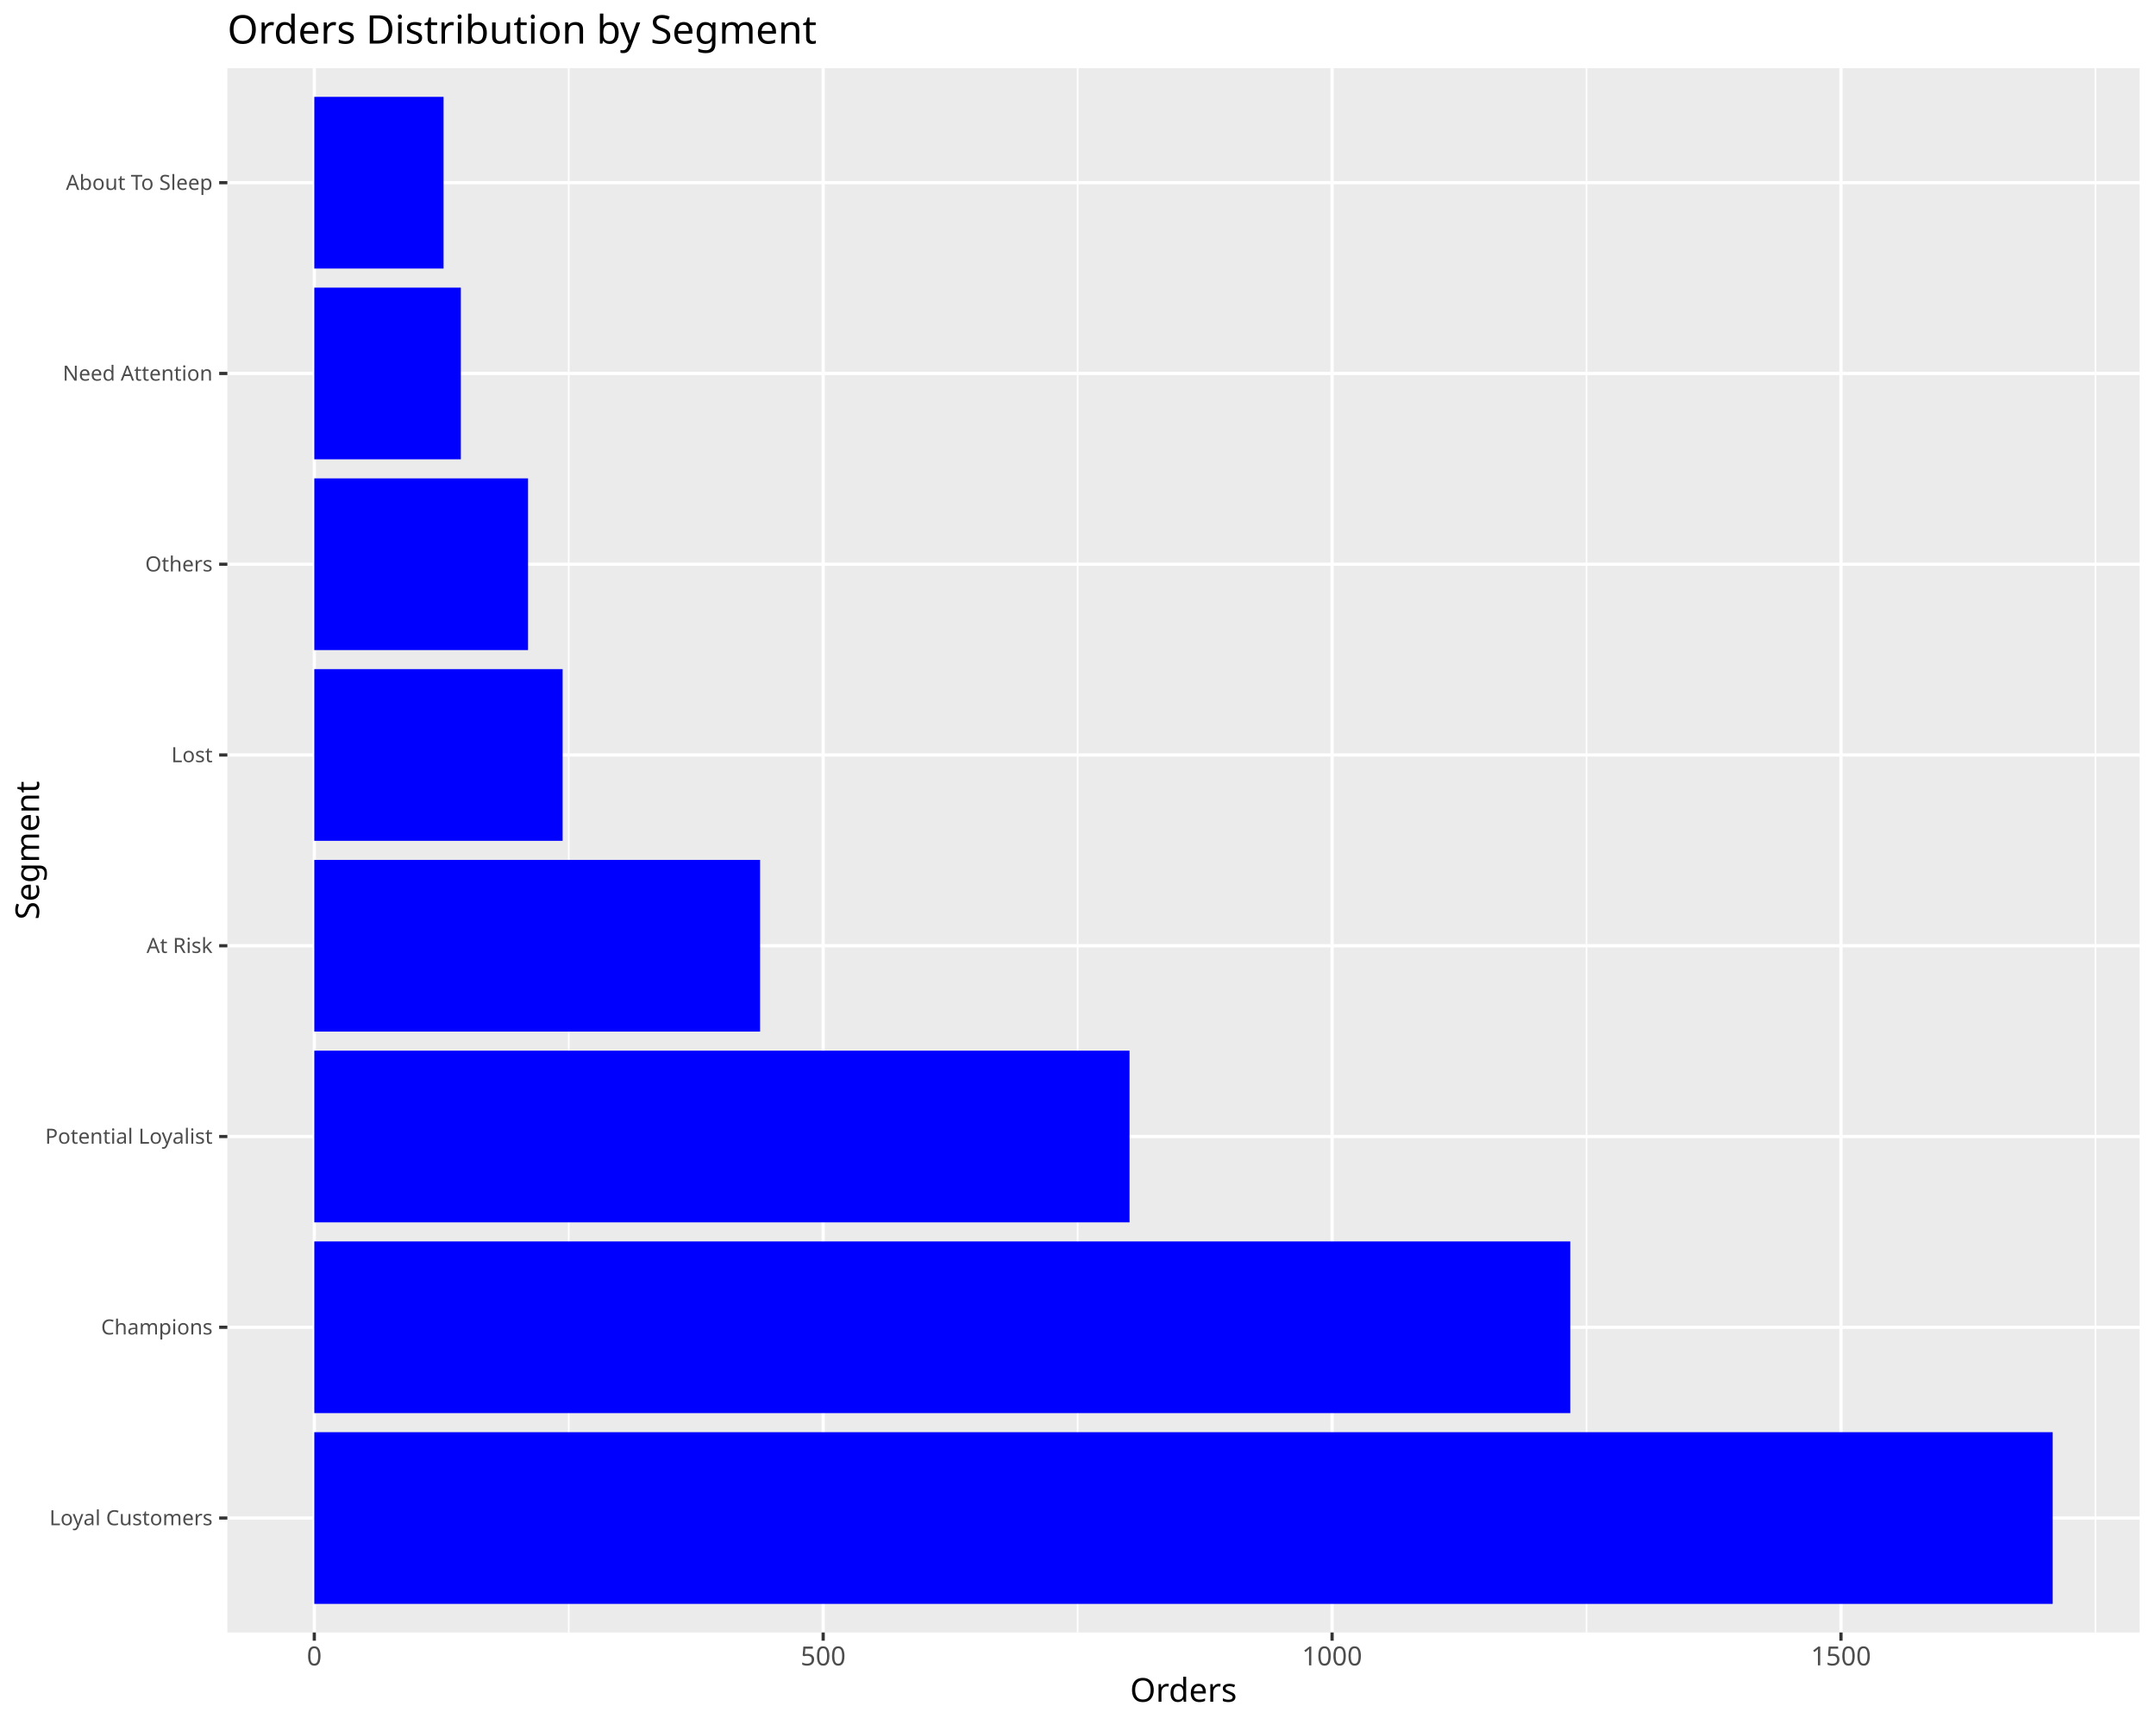
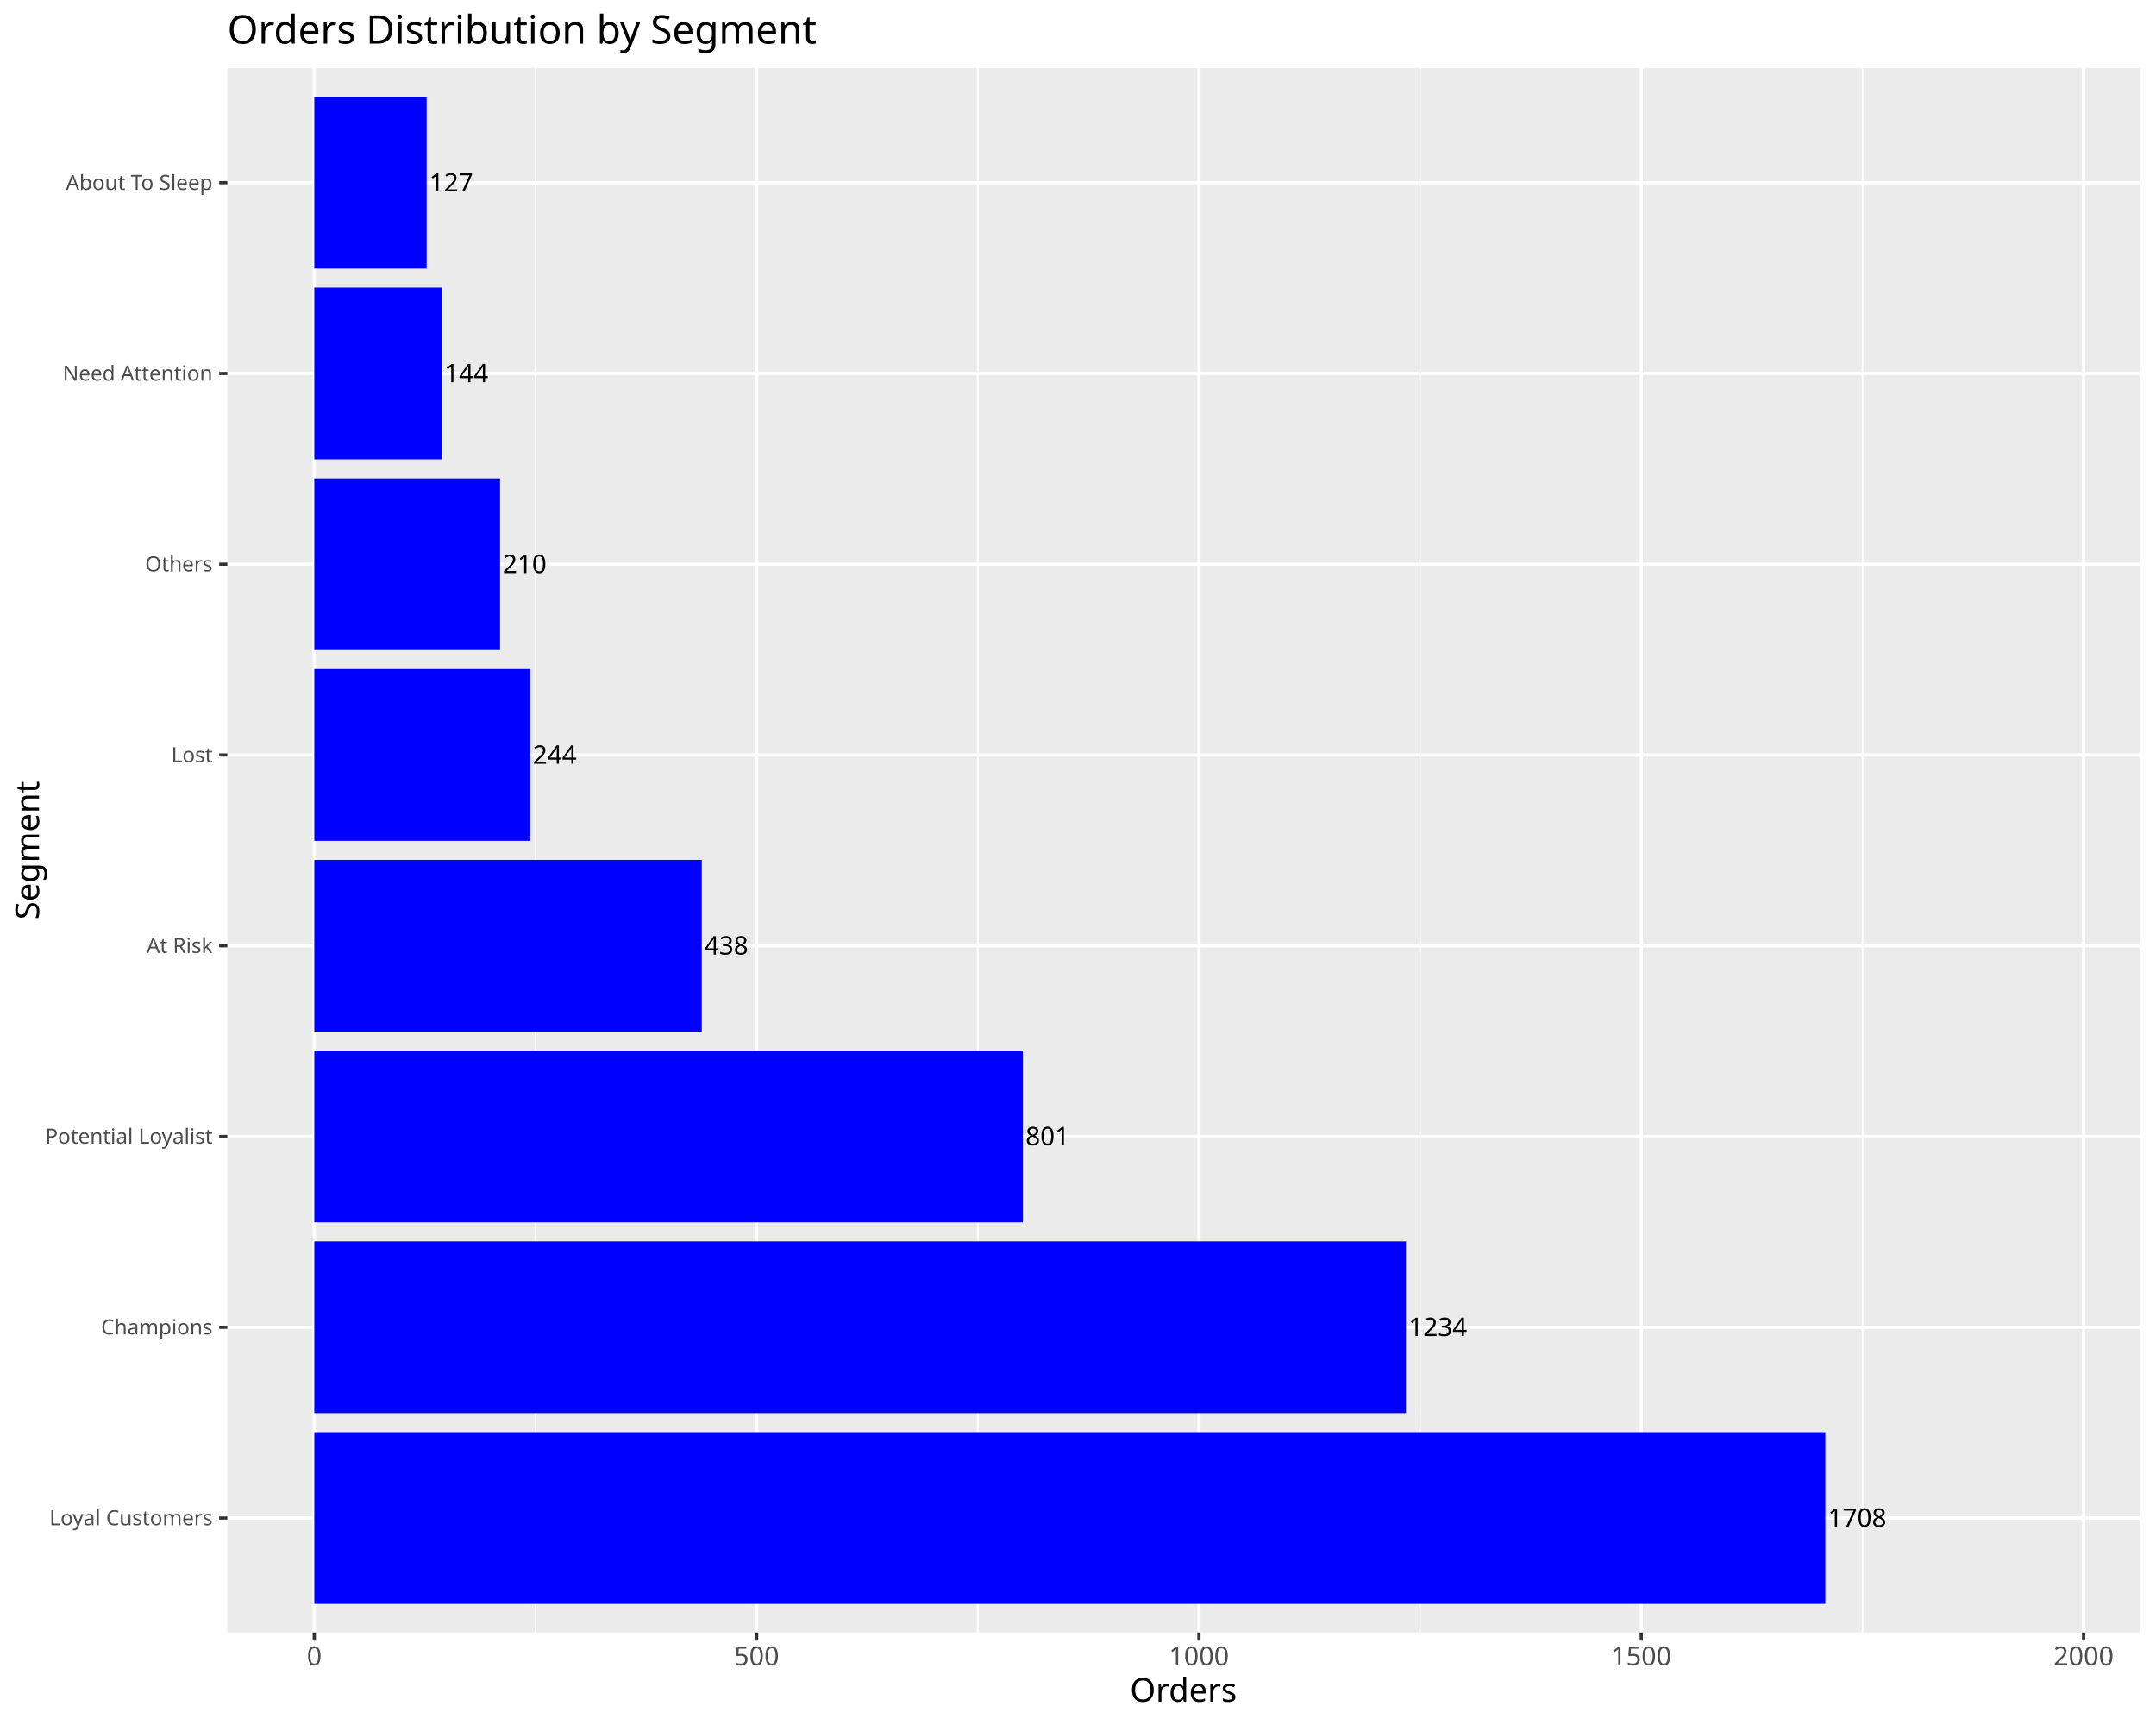
<svg xmlns="http://www.w3.org/2000/svg" class="svglite" data-engine-version="2.0" width="720.00pt" height="576.00pt" viewBox="0 0 720.00 576.00">
  <defs>
    <style type="text/css">
    .svglite line, .svglite polyline, .svglite polygon, .svglite path, .svglite rect, .svglite circle {
      fill: none;
      stroke: #000000;
      stroke-linecap: round;
      stroke-linejoin: round;
      stroke-miterlimit: 10.00;
    }
  </style>
  </defs>
  <rect width="100%" height="100%" style="stroke: none; fill: #FFFFFF;" />
  <defs>
    <clipPath id="cpMC4wMHw3MjAuMDB8MC4wMHw1NzYuMDA=">
      <rect x="0.00" y="0.00" width="720.00" height="576.00" />
    </clipPath>
  </defs>
  <g clip-path="url(#cpMC4wMHw3MjAuMDB8MC4wMHw1NzYuMDA=)">
    <rect x="0.00" y="0.00" width="720.00" height="576.00" style="stroke-width: 1.07; stroke: #FFFFFF; fill: #FFFFFF;" />
  </g>
  <defs>
    <clipPath id="cpNzUuOTN8NzE0LjUyfDIyLjc4fDU0NS4xMQ==">
      <rect x="75.93" y="22.78" width="638.59" height="522.33" />
    </clipPath>
  </defs>
  <g clip-path="url(#cpNzUuOTN8NzE0LjUyfDIyLjc4fDU0NS4xMQ==)">
    <rect x="75.93" y="22.78" width="638.59" height="522.33" style="stroke-width: 1.07; stroke: none; fill: #EBEBEB;" />
-     <polyline points="189.93,545.11 189.93,22.78 " style="stroke-width: 0.53; stroke: #FFFFFF; stroke-linecap: butt;" />
-     <polyline points="359.88,545.11 359.88,22.78 " style="stroke-width: 0.53; stroke: #FFFFFF; stroke-linecap: butt;" />
-     <polyline points="529.82,545.11 529.82,22.78 " style="stroke-width: 0.53; stroke: #FFFFFF; stroke-linecap: butt;" />
-     <polyline points="699.77,545.11 699.77,22.78 " style="stroke-width: 0.53; stroke: #FFFFFF; stroke-linecap: butt;" />
+     <polyline points="178.82,545.11 178.82,22.78 " style="stroke-width: 0.53; stroke: #FFFFFF; stroke-linecap: butt;" />
+     <polyline points="326.53,545.11 326.53,22.78 " style="stroke-width: 0.53; stroke: #FFFFFF; stroke-linecap: butt;" />
+     <polyline points="474.25,545.11 474.25,22.78 " style="stroke-width: 0.53; stroke: #FFFFFF; stroke-linecap: butt;" />
+     <polyline points="621.97,545.11 621.97,22.78 " style="stroke-width: 0.53; stroke: #FFFFFF; stroke-linecap: butt;" />
    <polyline points="75.93,506.89 714.52,506.89 " style="stroke-width: 1.07; stroke: #FFFFFF; stroke-linecap: butt;" />
    <polyline points="75.93,443.19 714.52,443.19 " style="stroke-width: 1.07; stroke: #FFFFFF; stroke-linecap: butt;" />
    <polyline points="75.93,379.50 714.52,379.50 " style="stroke-width: 1.07; stroke: #FFFFFF; stroke-linecap: butt;" />
    <polyline points="75.93,315.80 714.52,315.80 " style="stroke-width: 1.07; stroke: #FFFFFF; stroke-linecap: butt;" />
    <polyline points="75.93,252.10 714.52,252.10 " style="stroke-width: 1.07; stroke: #FFFFFF; stroke-linecap: butt;" />
    <polyline points="75.93,188.40 714.52,188.40 " style="stroke-width: 1.07; stroke: #FFFFFF; stroke-linecap: butt;" />
    <polyline points="75.93,124.70 714.52,124.70 " style="stroke-width: 1.07; stroke: #FFFFFF; stroke-linecap: butt;" />
    <polyline points="75.93,61.00 714.52,61.00 " style="stroke-width: 1.07; stroke: #FFFFFF; stroke-linecap: butt;" />
    <polyline points="104.96,545.11 104.96,22.78 " style="stroke-width: 1.07; stroke: #FFFFFF; stroke-linecap: butt;" />
-     <polyline points="274.90,545.11 274.90,22.78 " style="stroke-width: 1.07; stroke: #FFFFFF; stroke-linecap: butt;" />
-     <polyline points="444.85,545.11 444.85,22.78 " style="stroke-width: 1.07; stroke: #FFFFFF; stroke-linecap: butt;" />
-     <polyline points="614.80,545.11 614.80,22.78 " style="stroke-width: 1.07; stroke: #FFFFFF; stroke-linecap: butt;" />
-     <rect x="104.96" y="478.23" width="580.54" height="57.33" style="stroke-width: 1.07; stroke: none; stroke-linecap: butt; stroke-linejoin: miter; fill: #0000FF;" />
-     <rect x="104.96" y="287.13" width="148.87" height="57.33" style="stroke-width: 1.07; stroke: none; stroke-linecap: butt; stroke-linejoin: miter; fill: #0000FF;" />
-     <rect x="104.96" y="414.53" width="419.43" height="57.33" style="stroke-width: 1.07; stroke: none; stroke-linecap: butt; stroke-linejoin: miter; fill: #0000FF;" />
-     <rect x="104.96" y="96.04" width="48.94" height="57.33" style="stroke-width: 1.07; stroke: none; stroke-linecap: butt; stroke-linejoin: miter; fill: #0000FF;" />
-     <rect x="104.96" y="223.43" width="82.93" height="57.33" style="stroke-width: 1.07; stroke: none; stroke-linecap: butt; stroke-linejoin: miter; fill: #0000FF;" />
-     <rect x="104.96" y="350.83" width="272.25" height="57.33" style="stroke-width: 1.07; stroke: none; stroke-linecap: butt; stroke-linejoin: miter; fill: #0000FF;" />
-     <rect x="104.96" y="32.34" width="43.17" height="57.33" style="stroke-width: 1.07; stroke: none; stroke-linecap: butt; stroke-linejoin: miter; fill: #0000FF;" />
-     <rect x="104.96" y="159.74" width="71.38" height="57.33" style="stroke-width: 1.07; stroke: none; stroke-linecap: butt; stroke-linejoin: miter; fill: #0000FF;" />
+     <polyline points="252.68,545.11 252.68,22.78 " style="stroke-width: 1.07; stroke: #FFFFFF; stroke-linecap: butt;" />
+     <polyline points="400.39,545.11 400.39,22.78 " style="stroke-width: 1.07; stroke: #FFFFFF; stroke-linecap: butt;" />
+     <polyline points="548.11,545.11 548.11,22.78 " style="stroke-width: 1.07; stroke: #FFFFFF; stroke-linecap: butt;" />
+     <polyline points="695.83,545.11 695.83,22.78 " style="stroke-width: 1.07; stroke: #FFFFFF; stroke-linecap: butt;" />
+     <rect x="104.96" y="478.23" width="504.61" height="57.33" style="stroke-width: 1.07; stroke: none; stroke-linecap: butt; stroke-linejoin: miter; fill: #0000FF;" />
+     <rect x="104.96" y="287.13" width="129.40" height="57.33" style="stroke-width: 1.07; stroke: none; stroke-linecap: butt; stroke-linejoin: miter; fill: #0000FF;" />
+     <rect x="104.96" y="414.53" width="364.57" height="57.33" style="stroke-width: 1.07; stroke: none; stroke-linecap: butt; stroke-linejoin: miter; fill: #0000FF;" />
+     <rect x="104.96" y="96.04" width="42.54" height="57.33" style="stroke-width: 1.07; stroke: none; stroke-linecap: butt; stroke-linejoin: miter; fill: #0000FF;" />
+     <rect x="104.96" y="223.43" width="72.09" height="57.33" style="stroke-width: 1.07; stroke: none; stroke-linecap: butt; stroke-linejoin: miter; fill: #0000FF;" />
+     <rect x="104.96" y="350.83" width="236.65" height="57.33" style="stroke-width: 1.07; stroke: none; stroke-linecap: butt; stroke-linejoin: miter; fill: #0000FF;" />
+     <rect x="104.96" y="32.34" width="37.52" height="57.33" style="stroke-width: 1.07; stroke: none; stroke-linecap: butt; stroke-linejoin: miter; fill: #0000FF;" />
+     <rect x="104.96" y="159.74" width="62.04" height="57.33" style="stroke-width: 1.07; stroke: none; stroke-linecap: butt; stroke-linejoin: miter; fill: #0000FF;" />
+     <text x="610.45" y="509.83" style="font-size: 8.54px; font-family: sans;" textLength="18.99px" lengthAdjust="spacingAndGlyphs">1708</text>
+     <text x="235.24" y="318.73" style="font-size: 8.54px; font-family: sans;" textLength="14.24px" lengthAdjust="spacingAndGlyphs">438</text>
+     <text x="470.41" y="446.13" style="font-size: 8.54px; font-family: sans;" textLength="18.99px" lengthAdjust="spacingAndGlyphs">1234</text>
+     <text x="148.39" y="127.64" style="font-size: 8.54px; font-family: sans;" textLength="14.24px" lengthAdjust="spacingAndGlyphs">144</text>
+     <text x="177.93" y="255.04" style="font-size: 8.54px; font-family: sans;" textLength="14.24px" lengthAdjust="spacingAndGlyphs">244</text>
+     <text x="342.49" y="382.43" style="font-size: 8.54px; font-family: sans;" textLength="14.24px" lengthAdjust="spacingAndGlyphs">801</text>
+     <text x="143.36" y="63.94" style="font-size: 8.54px; font-family: sans;" textLength="14.24px" lengthAdjust="spacingAndGlyphs">127</text>
+     <text x="167.88" y="191.34" style="font-size: 8.54px; font-family: sans;" textLength="14.24px" lengthAdjust="spacingAndGlyphs">210</text>
  </g>
  <g clip-path="url(#cpMC4wMHw3MjAuMDB8MC4wMHw1NzYuMDA=)">
    <text x="71.00" y="509.30" text-anchor="end" style="font-size: 7.00px; fill: #4D4D4D; font-family: sans;" textLength="52.53px" lengthAdjust="spacingAndGlyphs">Loyal Customers</text>
    <text x="71.00" y="445.60" text-anchor="end" style="font-size: 7.00px; fill: #4D4D4D; font-family: sans;" textLength="35.41px" lengthAdjust="spacingAndGlyphs">Champions</text>
    <text x="71.00" y="381.90" text-anchor="end" style="font-size: 7.00px; fill: #4D4D4D; font-family: sans;" textLength="52.92px" lengthAdjust="spacingAndGlyphs">Potential Loyalist</text>
    <text x="71.00" y="318.21" text-anchor="end" style="font-size: 7.00px; fill: #4D4D4D; font-family: sans;" textLength="22.18px" lengthAdjust="spacingAndGlyphs">At Risk</text>
    <text x="71.00" y="254.51" text-anchor="end" style="font-size: 7.00px; fill: #4D4D4D; font-family: sans;" textLength="13.23px" lengthAdjust="spacingAndGlyphs">Lost</text>
    <text x="71.00" y="190.81" text-anchor="end" style="font-size: 7.00px; fill: #4D4D4D; font-family: sans;" textLength="21.01px" lengthAdjust="spacingAndGlyphs">Others</text>
    <text x="71.00" y="127.11" text-anchor="end" style="font-size: 7.00px; fill: #4D4D4D; font-family: sans;" textLength="46.31px" lengthAdjust="spacingAndGlyphs">Need Attention</text>
    <text x="71.00" y="63.41" text-anchor="end" style="font-size: 7.00px; fill: #4D4D4D; font-family: sans;" textLength="48.26px" lengthAdjust="spacingAndGlyphs">About To Sleep</text>
    <polyline points="73.19,506.89 75.93,506.89 " style="stroke-width: 1.07; stroke: #333333; stroke-linecap: butt;" />
    <polyline points="73.19,443.19 75.93,443.19 " style="stroke-width: 1.07; stroke: #333333; stroke-linecap: butt;" />
    <polyline points="73.19,379.50 75.93,379.50 " style="stroke-width: 1.07; stroke: #333333; stroke-linecap: butt;" />
    <polyline points="73.19,315.80 75.93,315.80 " style="stroke-width: 1.07; stroke: #333333; stroke-linecap: butt;" />
    <polyline points="73.19,252.10 75.93,252.10 " style="stroke-width: 1.07; stroke: #333333; stroke-linecap: butt;" />
    <polyline points="73.19,188.40 75.93,188.40 " style="stroke-width: 1.07; stroke: #333333; stroke-linecap: butt;" />
    <polyline points="73.19,124.70 75.93,124.70 " style="stroke-width: 1.07; stroke: #333333; stroke-linecap: butt;" />
    <polyline points="73.19,61.00 75.93,61.00 " style="stroke-width: 1.07; stroke: #333333; stroke-linecap: butt;" />
    <polyline points="104.96,547.85 104.96,545.11 " style="stroke-width: 1.07; stroke: #333333; stroke-linecap: butt;" />
-     <polyline points="274.90,547.85 274.90,545.11 " style="stroke-width: 1.07; stroke: #333333; stroke-linecap: butt;" />
-     <polyline points="444.85,547.85 444.85,545.11 " style="stroke-width: 1.07; stroke: #333333; stroke-linecap: butt;" />
-     <polyline points="614.80,547.85 614.80,545.11 " style="stroke-width: 1.07; stroke: #333333; stroke-linecap: butt;" />
+     <polyline points="252.68,547.85 252.68,545.11 " style="stroke-width: 1.07; stroke: #333333; stroke-linecap: butt;" />
+     <polyline points="400.39,547.85 400.39,545.11 " style="stroke-width: 1.07; stroke: #333333; stroke-linecap: butt;" />
+     <polyline points="548.11,547.85 548.11,545.11 " style="stroke-width: 1.07; stroke: #333333; stroke-linecap: butt;" />
+     <polyline points="695.83,547.85 695.83,545.11 " style="stroke-width: 1.07; stroke: #333333; stroke-linecap: butt;" />
    <text x="104.96" y="556.10" text-anchor="middle" style="font-size: 8.80px; fill: #4D4D4D; font-family: sans;" textLength="4.89px" lengthAdjust="spacingAndGlyphs">0</text>
-     <text x="274.90" y="556.10" text-anchor="middle" style="font-size: 8.80px; fill: #4D4D4D; font-family: sans;" textLength="14.68px" lengthAdjust="spacingAndGlyphs">500</text>
-     <text x="444.85" y="556.10" text-anchor="middle" style="font-size: 8.80px; fill: #4D4D4D; font-family: sans;" textLength="19.58px" lengthAdjust="spacingAndGlyphs">1000</text>
-     <text x="614.80" y="556.10" text-anchor="middle" style="font-size: 8.80px; fill: #4D4D4D; font-family: sans;" textLength="19.58px" lengthAdjust="spacingAndGlyphs">1500</text>
+     <text x="252.68" y="556.10" text-anchor="middle" style="font-size: 8.80px; fill: #4D4D4D; font-family: sans;" textLength="14.68px" lengthAdjust="spacingAndGlyphs">500</text>
+     <text x="400.39" y="556.10" text-anchor="middle" style="font-size: 8.80px; fill: #4D4D4D; font-family: sans;" textLength="19.58px" lengthAdjust="spacingAndGlyphs">1000</text>
+     <text x="548.11" y="556.10" text-anchor="middle" style="font-size: 8.80px; fill: #4D4D4D; font-family: sans;" textLength="19.58px" lengthAdjust="spacingAndGlyphs">1500</text>
+     <text x="695.83" y="556.10" text-anchor="middle" style="font-size: 8.80px; fill: #4D4D4D; font-family: sans;" textLength="19.58px" lengthAdjust="spacingAndGlyphs">2000</text>
    <text x="395.22" y="568.24" text-anchor="middle" style="font-size: 11.00px; font-family: sans;" textLength="33.63px" lengthAdjust="spacingAndGlyphs">Orders</text>
    <text transform="translate(13.05,283.95) rotate(-90)" text-anchor="middle" style="font-size: 11.00px; font-family: sans;" textLength="44.04px" lengthAdjust="spacingAndGlyphs">Segment</text>
    <text x="75.93" y="14.56" style="font-size: 13.20px; font-family: sans;" textLength="187.84px" lengthAdjust="spacingAndGlyphs">Orders  Distribution by Segment</text>
  </g>
</svg>
